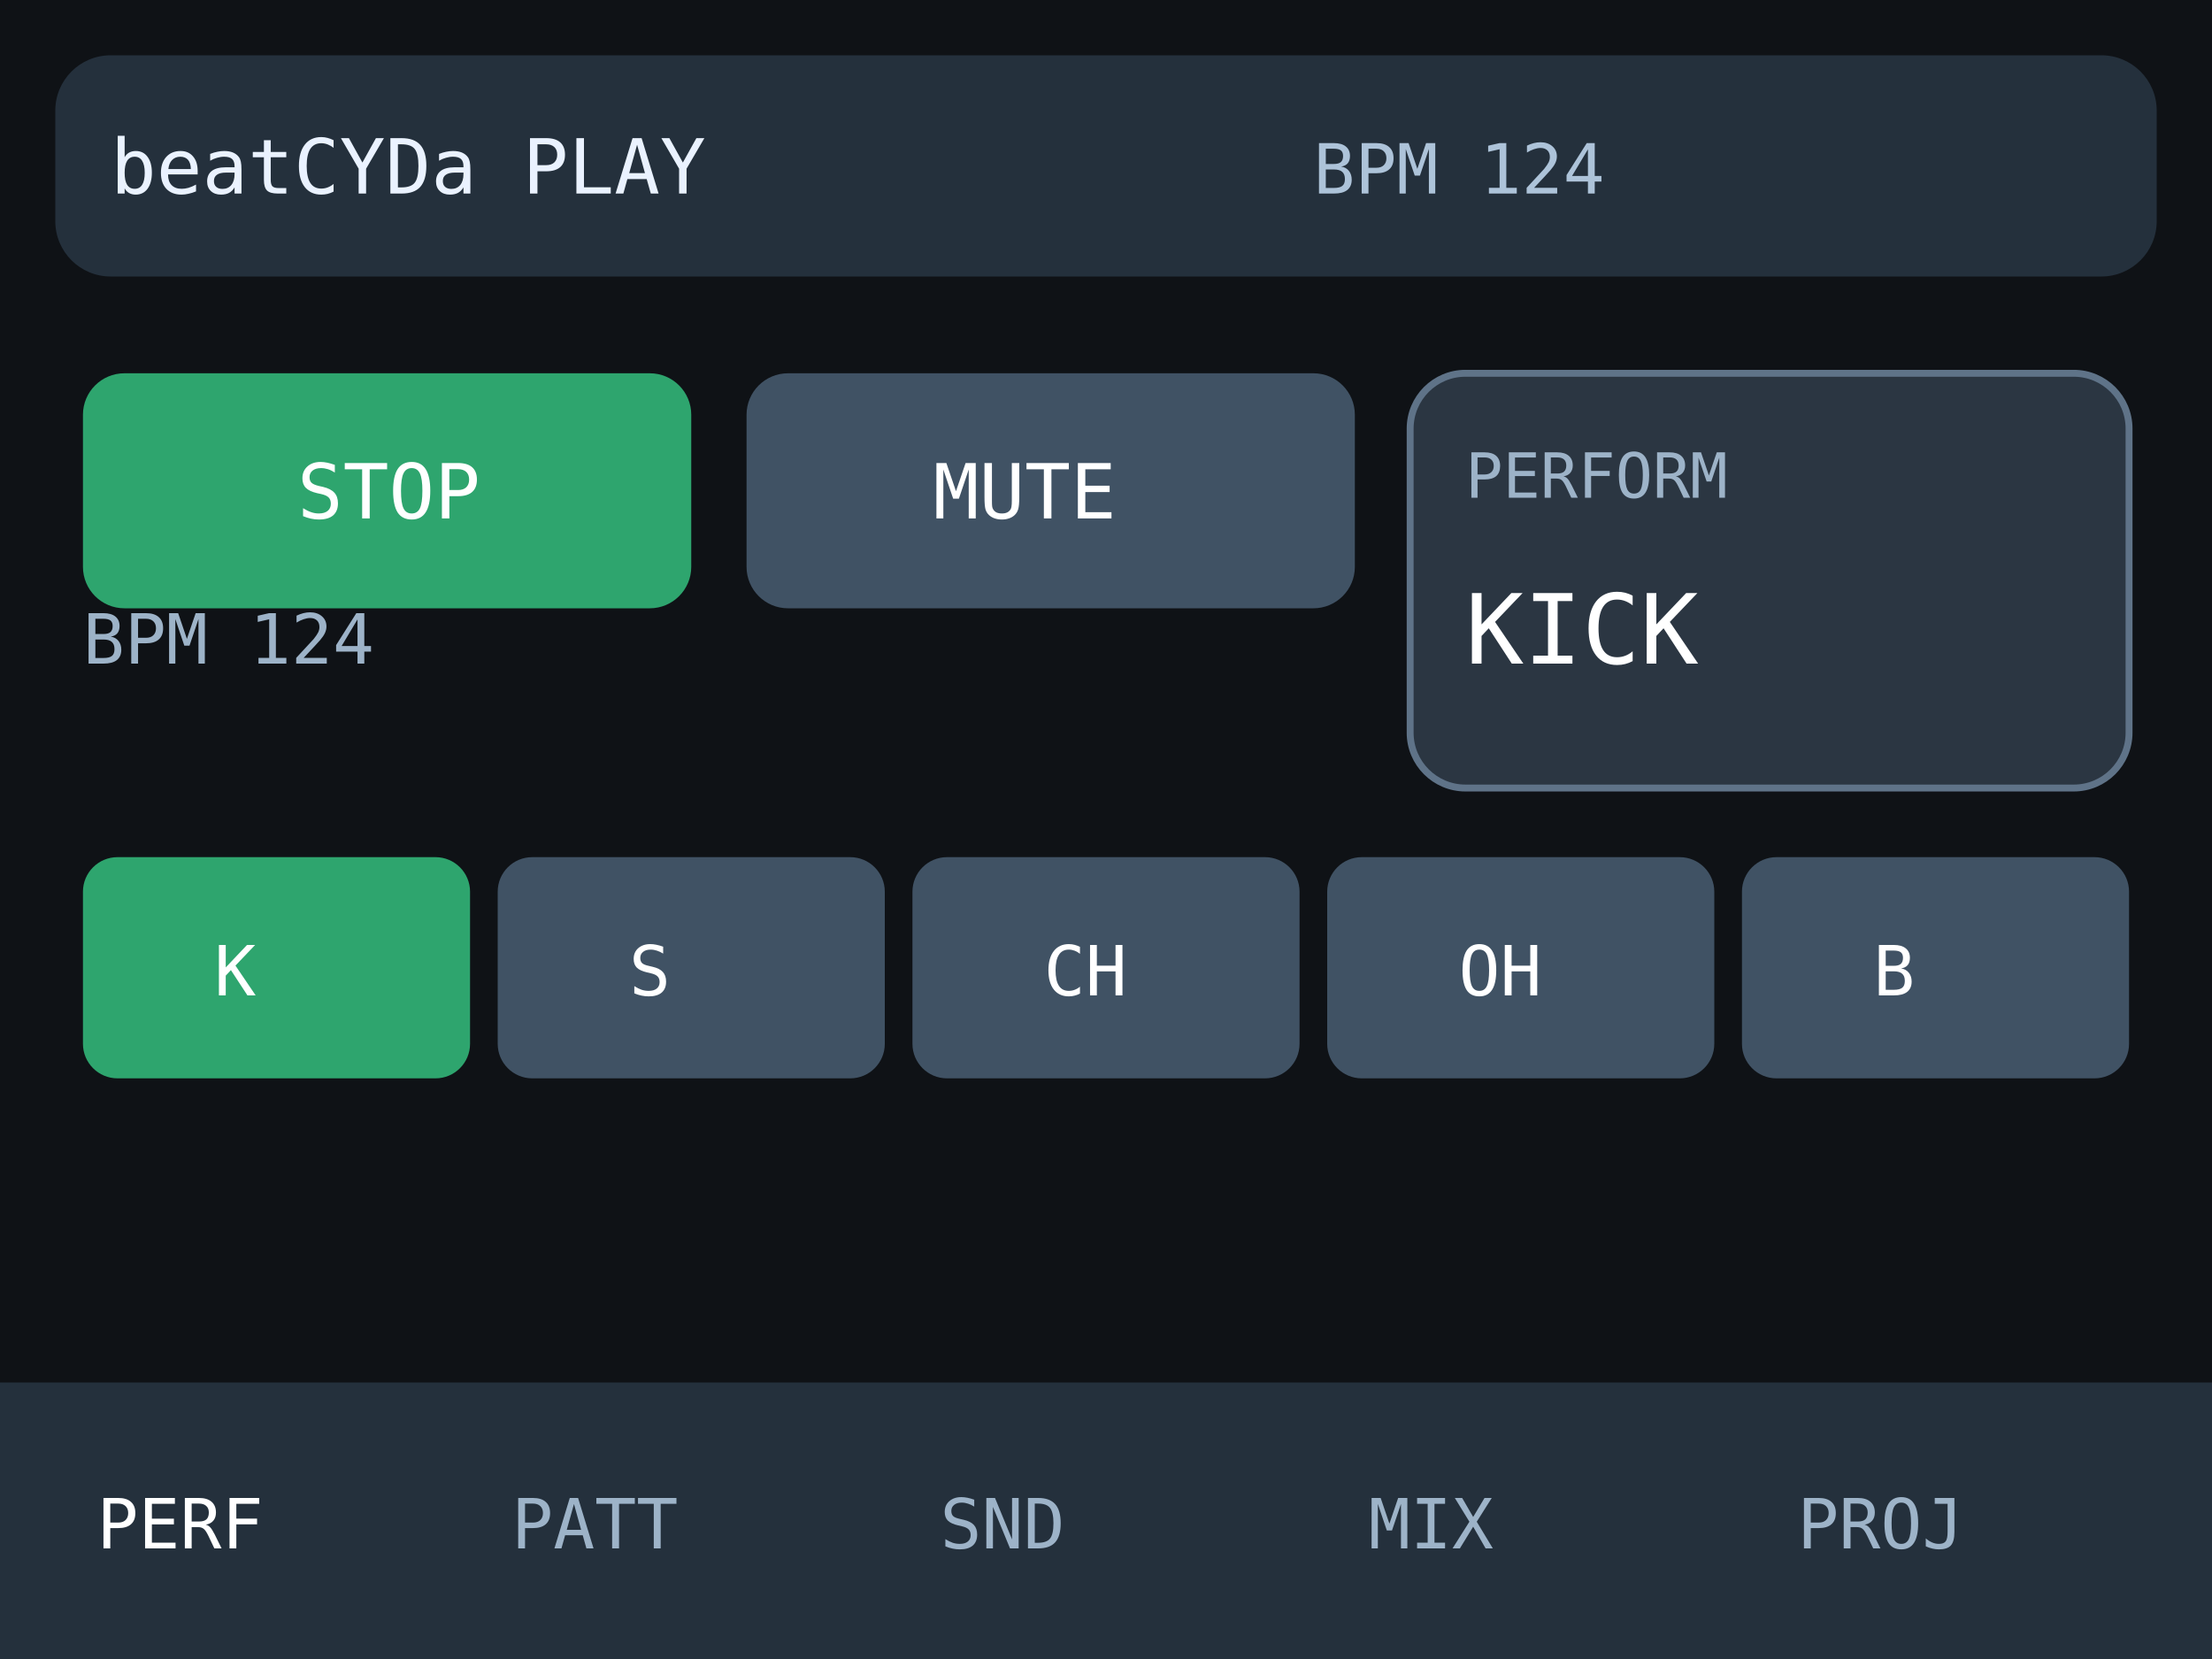
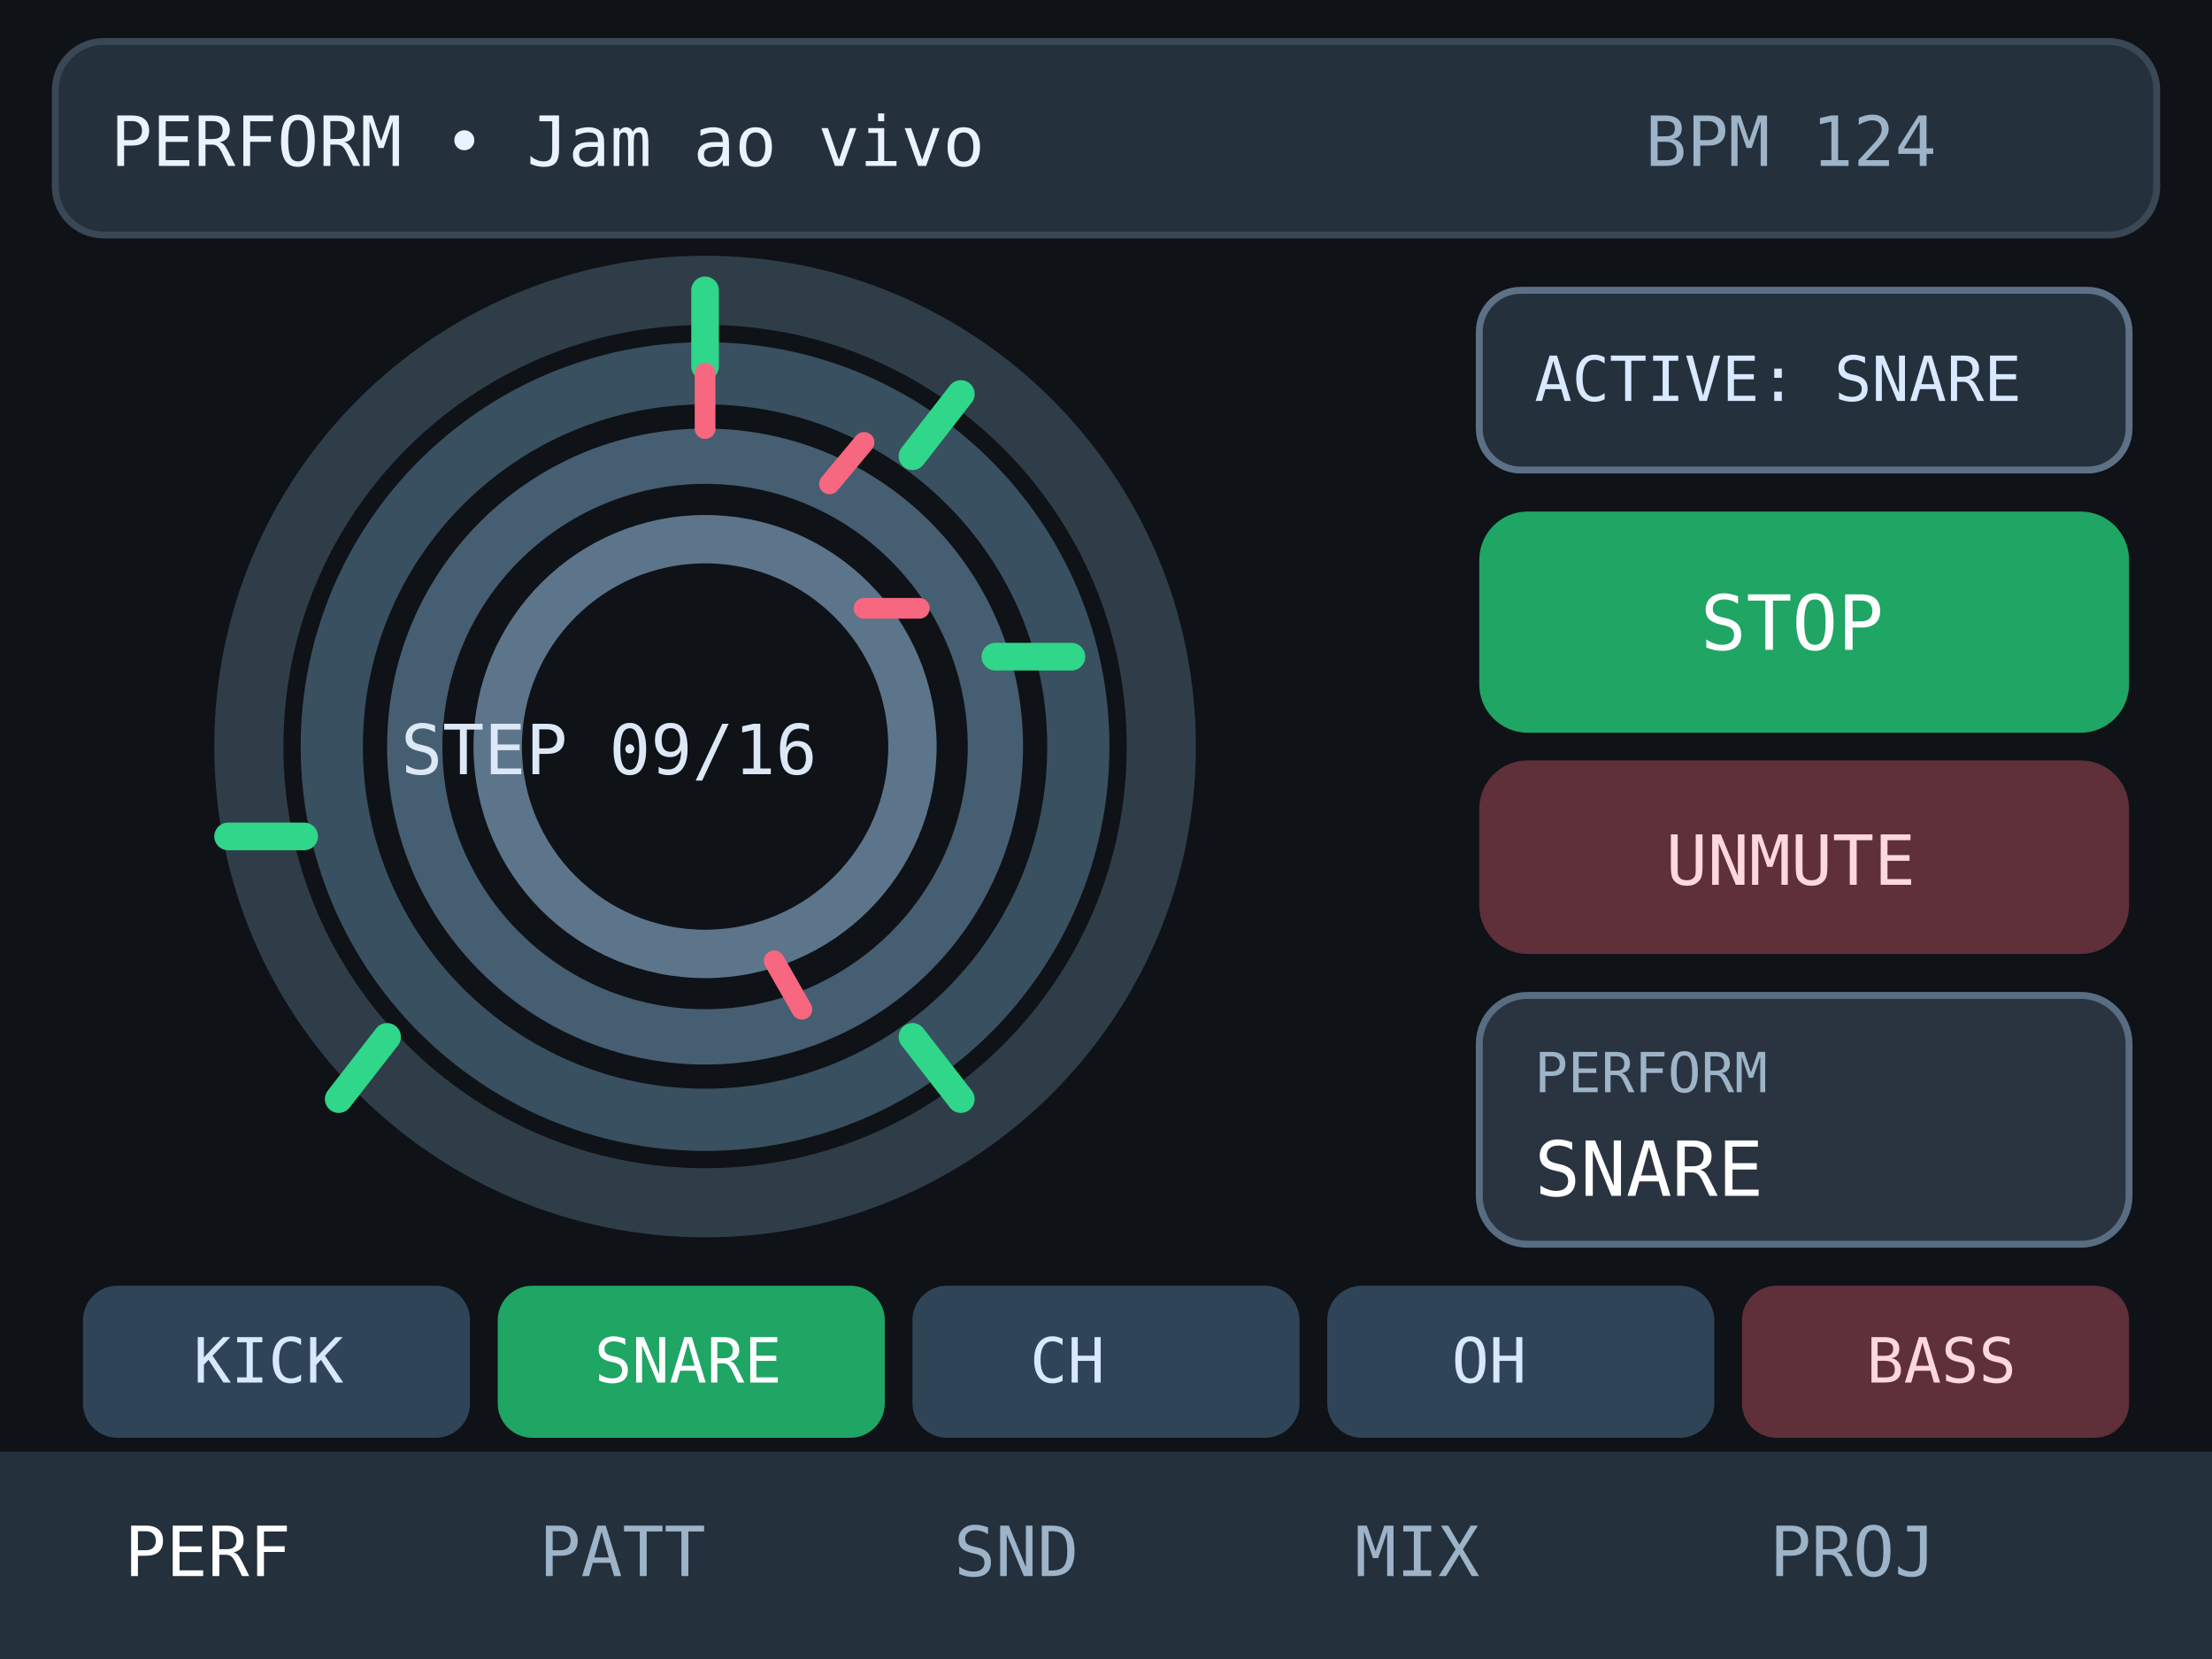
<svg xmlns="http://www.w3.org/2000/svg" width="960" height="720" viewBox="0 0 320 240">
  <rect width="320" height="240" fill="#0f1216" />
-   <rect x="8" y="8" width="304" height="32" rx="8" fill="#24303c" />
-   <text x="16" y="28" fill="#eaf2ff" font-size="11" font-family="monospace">beatCYDa PLAY</text>
-   <text x="190" y="28" fill="#adc3d9" font-size="10" font-family="monospace">BPM 124</text>
-   <rect x="12" y="54" width="88" height="34" rx="6" fill="#2ea56e" />
-   <text x="43" y="75" fill="white" font-size="11" font-family="monospace">STOP</text>
-   <rect x="108" y="54" width="88" height="34" rx="6" fill="#405264" />
-   <text x="135" y="75" fill="white" font-size="11" font-family="monospace">MUTE</text>
-   <rect x="204" y="54" width="104" height="60" rx="8" fill="#2b3642" stroke="#5f7388" />
-   <text x="212" y="72" fill="#9db3c8" font-size="9" font-family="monospace">PERFORM</text>
-   <text x="212" y="96" fill="#ffffff" font-size="14" font-family="monospace">KICK</text>
-   <text x="12" y="96" fill="#9db3c8" font-size="10" font-family="monospace">BPM 124</text>
-   <rect x="12" y="124" width="56" height="32" rx="5" fill="#2ea56e" />
-   <text x="31" y="144" fill="white" font-size="10" font-family="monospace">K</text>
-   <rect x="72" y="124" width="56" height="32" rx="5" fill="#405264" />
-   <text x="91" y="144" fill="white" font-size="10" font-family="monospace">S</text>
-   <rect x="132" y="124" width="56" height="32" rx="5" fill="#405264" />
-   <text x="151" y="144" fill="white" font-size="10" font-family="monospace">CH</text>
-   <rect x="192" y="124" width="56" height="32" rx="5" fill="#405264" />
-   <text x="211" y="144" fill="white" font-size="10" font-family="monospace">OH</text>
-   <rect x="252" y="124" width="56" height="32" rx="5" fill="#405264" />
-   <text x="271" y="144" fill="white" font-size="10" font-family="monospace">B</text>
-   <rect x="0" y="200" width="320" height="40" fill="#24303c" />
-   <text x="14" y="224" fill="white" font-size="10" font-family="monospace">PERF</text>
-   <text x="74" y="224" fill="#9db3c8" font-size="10" font-family="monospace">PATT</text>
-   <text x="136" y="224" fill="#9db3c8" font-size="10" font-family="monospace">SND</text>
-   <text x="198" y="224" fill="#9db3c8" font-size="10" font-family="monospace">MIX</text>
-   <text x="260" y="224" fill="#9db3c8" font-size="10" font-family="monospace">PROJ</text>
+   <rect x="8" y="6" width="304" height="28" rx="7" fill="#24303c" stroke="#3a4754" />
+   <text x="16" y="24" fill="#eaf2ff" font-size="10" font-family="monospace">PERFORM • Jam ao vivo</text>
+   <text x="238" y="24" fill="#9db3c8" font-size="10" font-family="monospace">BPM 124</text>
+   <rect x="214" y="42" width="94" height="26" rx="6" fill="#24303c" stroke="#5d7186" />
+   <text x="222" y="58" fill="#d9e9ff" font-size="9" font-family="monospace">ACTIVE: SNARE</text>
+   <rect x="214" y="74" width="94" height="32" rx="7" fill="#1fa564" />
+   <text x="246" y="94" fill="white" font-size="11" font-family="monospace">STOP</text>
+   <rect x="214" y="110" width="94" height="28" rx="7" fill="#5f2f3a" />
+   <text x="241" y="128" fill="#ffd7df" font-size="10" font-family="monospace">UNMUTE</text>
+   <rect x="214" y="144" width="94" height="36" rx="7" fill="#2a3440" stroke="#596d82" />
+   <text x="222" y="158" fill="#9db3c8" font-size="8" font-family="monospace">PERFORM</text>
+   <text x="222" y="173" fill="#ffffff" font-size="11" font-family="monospace">SNARE</text>
+   <circle cx="102" cy="108" r="66" fill="none" stroke="#2f3d49" stroke-width="10" />
+   <circle cx="102" cy="108" r="54" fill="none" stroke="#385060" stroke-width="9" />
+   <circle cx="102" cy="108" r="42" fill="none" stroke="#465e71" stroke-width="8" />
+   <circle cx="102" cy="108" r="30" fill="none" stroke="#5c758b" stroke-width="7" />
+   <g stroke-linecap="round" stroke="#30d689" stroke-width="4">
+     <line x1="102" y1="42" x2="102" y2="53" />
+     <line x1="139" y1="57" x2="132" y2="66" />
+     <line x1="155" y1="95" x2="144" y2="95" />
+     <line x1="139" y1="159" x2="132" y2="150" />
+     <line x1="49" y1="159" x2="56" y2="150" />
+     <line x1="33" y1="121" x2="44" y2="121" />
+   </g>
+   <g stroke-linecap="round" stroke="#f7677f" stroke-width="3">
+     <line x1="102" y1="54" x2="102" y2="62" />
+     <line x1="125" y1="64" x2="120" y2="70" />
+     <line x1="133" y1="88" x2="125" y2="88" />
+     <line x1="116" y1="146" x2="112" y2="139" />
+   </g>
+   <text x="58" y="112" fill="#dce8f6" font-size="10" font-family="monospace">STEP 09/16</text>
+   <rect x="12" y="186" width="56" height="22" rx="5" fill="#2f4457" />
+   <text x="28" y="200" fill="#d8e8ff" font-size="9" font-family="monospace">KICK</text>
+   <rect x="72" y="186" width="56" height="22" rx="5" fill="#1fa564" />
+   <text x="86" y="200" fill="#fff" font-size="9" font-family="monospace">SNARE</text>
+   <rect x="132" y="186" width="56" height="22" rx="5" fill="#2f4457" />
+   <text x="149" y="200" fill="#d8e8ff" font-size="9" font-family="monospace">CH</text>
+   <rect x="192" y="186" width="56" height="22" rx="5" fill="#2f4457" />
+   <text x="210" y="200" fill="#d8e8ff" font-size="9" font-family="monospace">OH</text>
+   <rect x="252" y="186" width="56" height="22" rx="5" fill="#5f2f3a" />
+   <text x="270" y="200" fill="#ffd7df" font-size="9" font-family="monospace">BASS</text>
+   <rect x="0" y="210" width="320" height="30" fill="#24303c" />
+   <text x="18" y="228" fill="#ffffff" font-size="10" font-family="monospace">PERF</text>
+   <text x="78" y="228" fill="#9db3c8" font-size="10" font-family="monospace">PATT</text>
+   <text x="138" y="228" fill="#9db3c8" font-size="10" font-family="monospace">SND</text>
+   <text x="196" y="228" fill="#9db3c8" font-size="10" font-family="monospace">MIX</text>
+   <text x="256" y="228" fill="#9db3c8" font-size="10" font-family="monospace">PROJ</text>
</svg>
